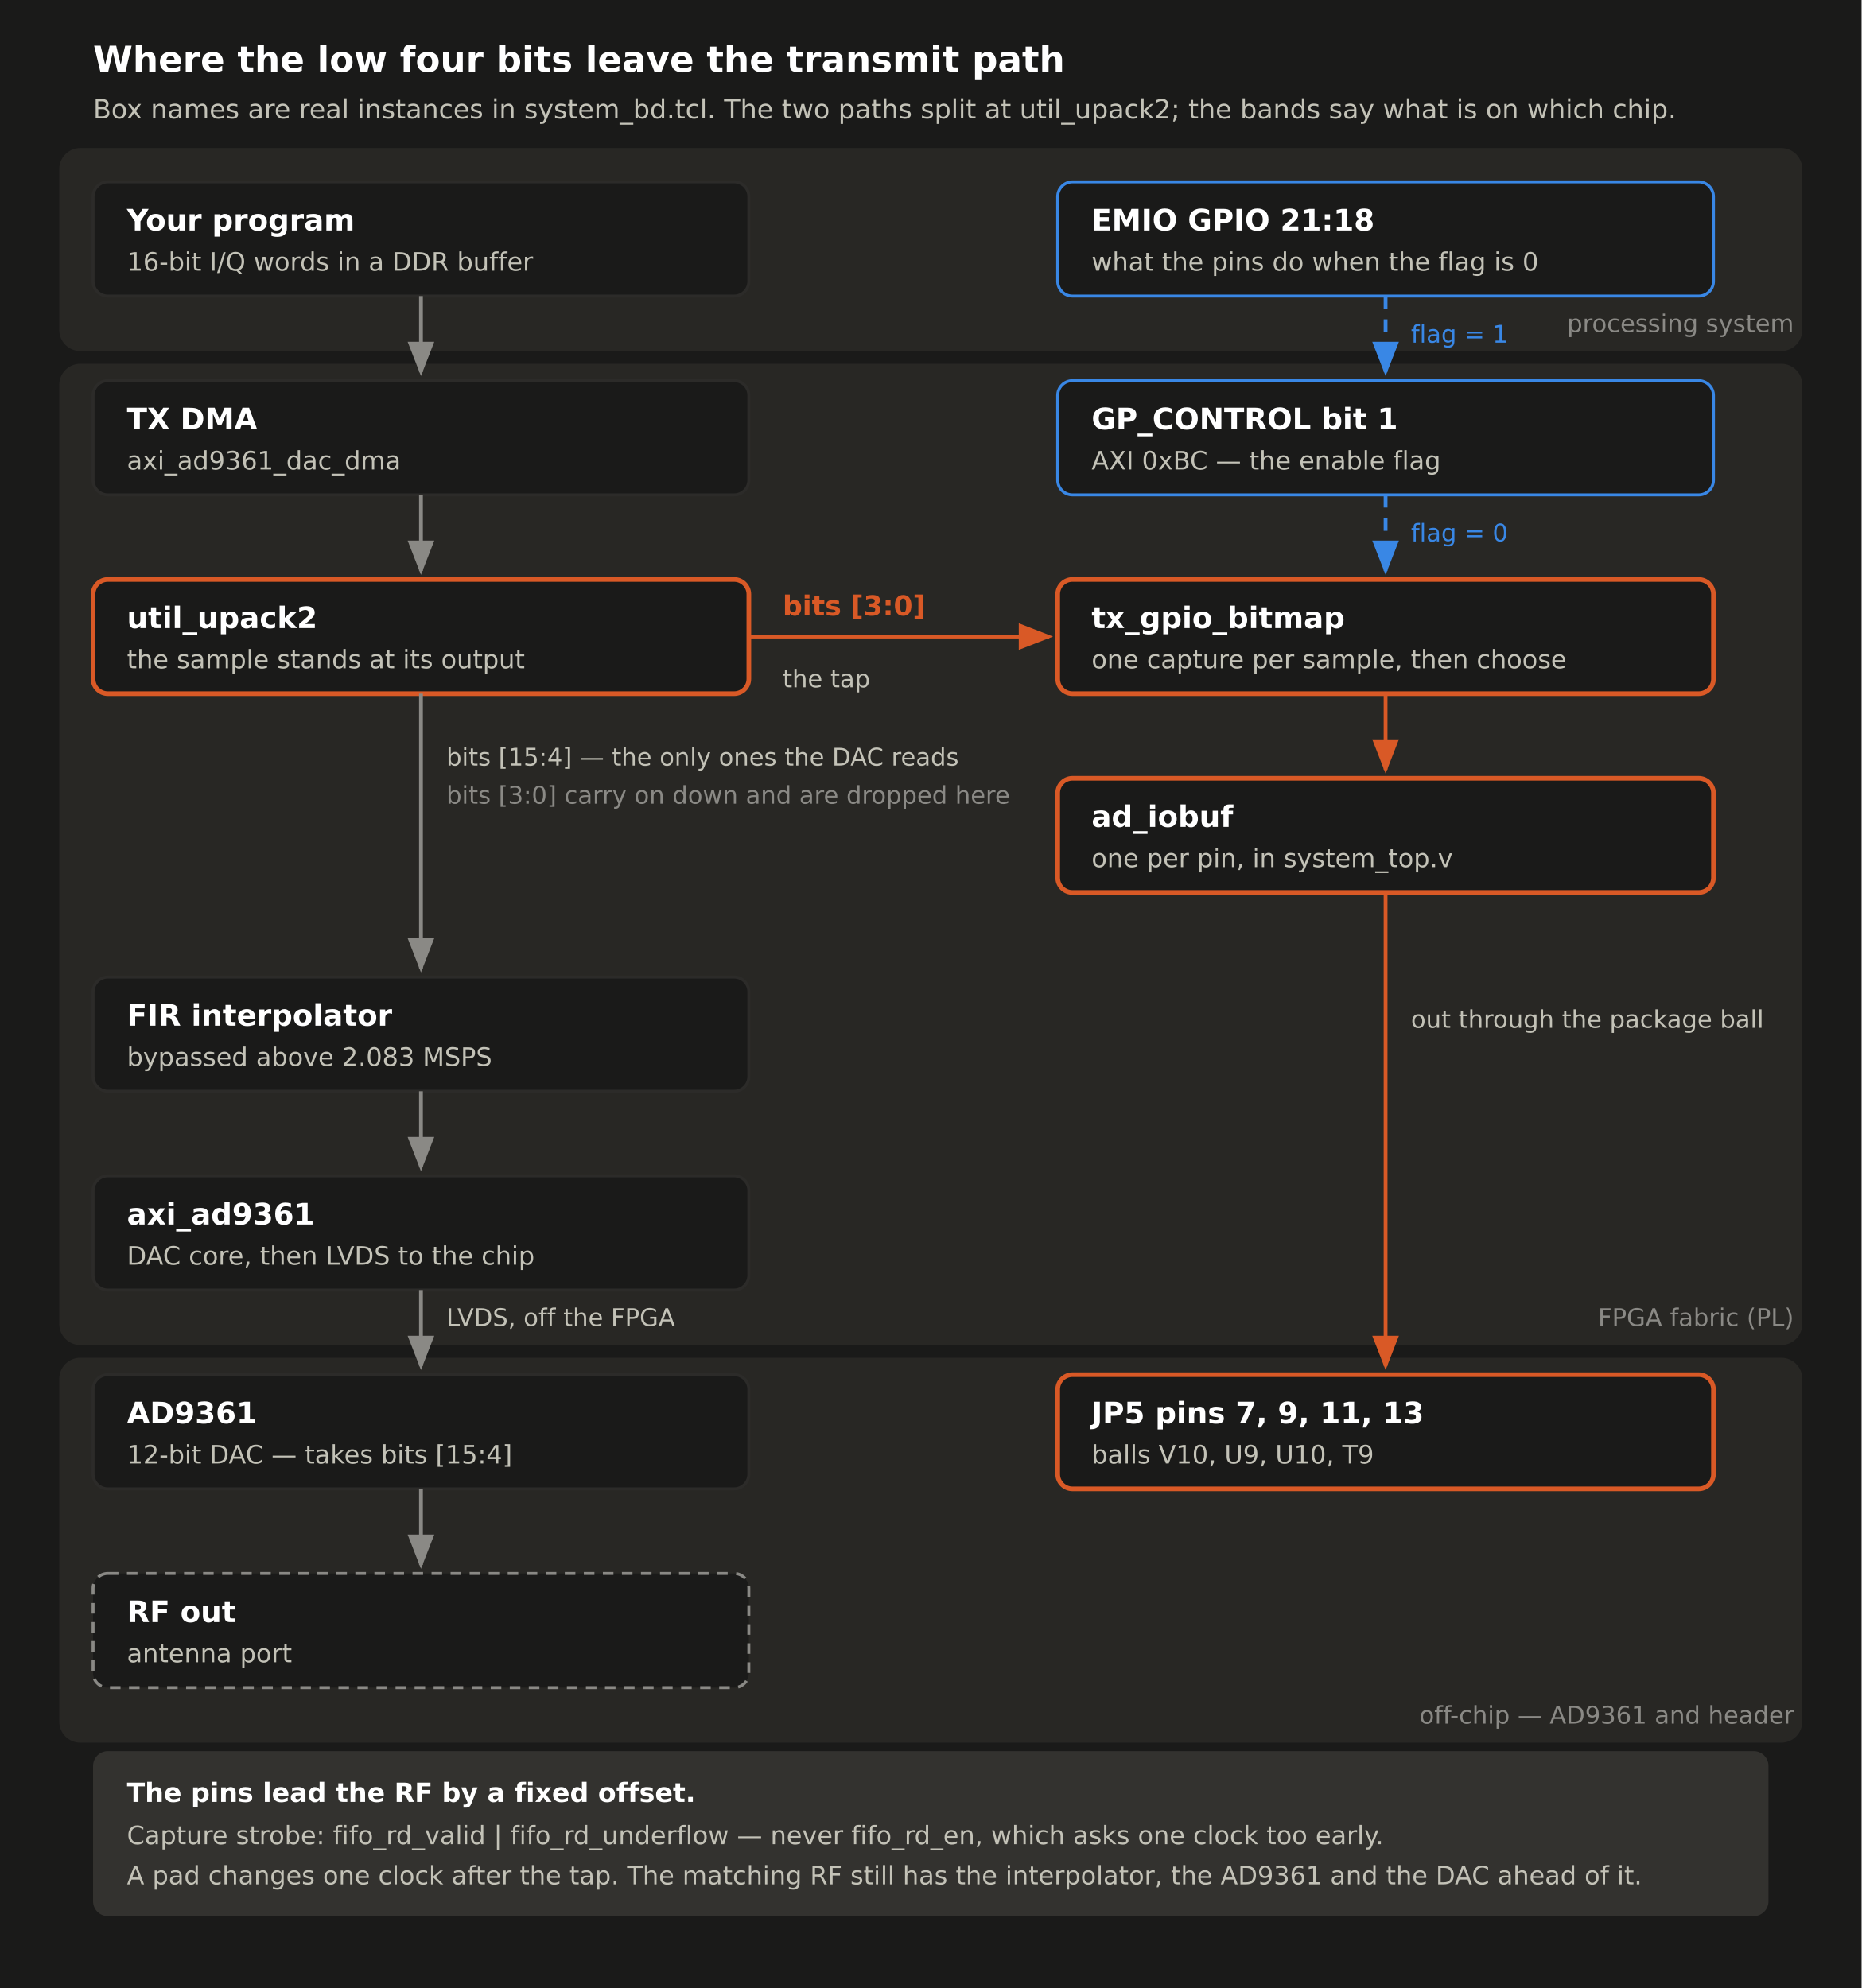
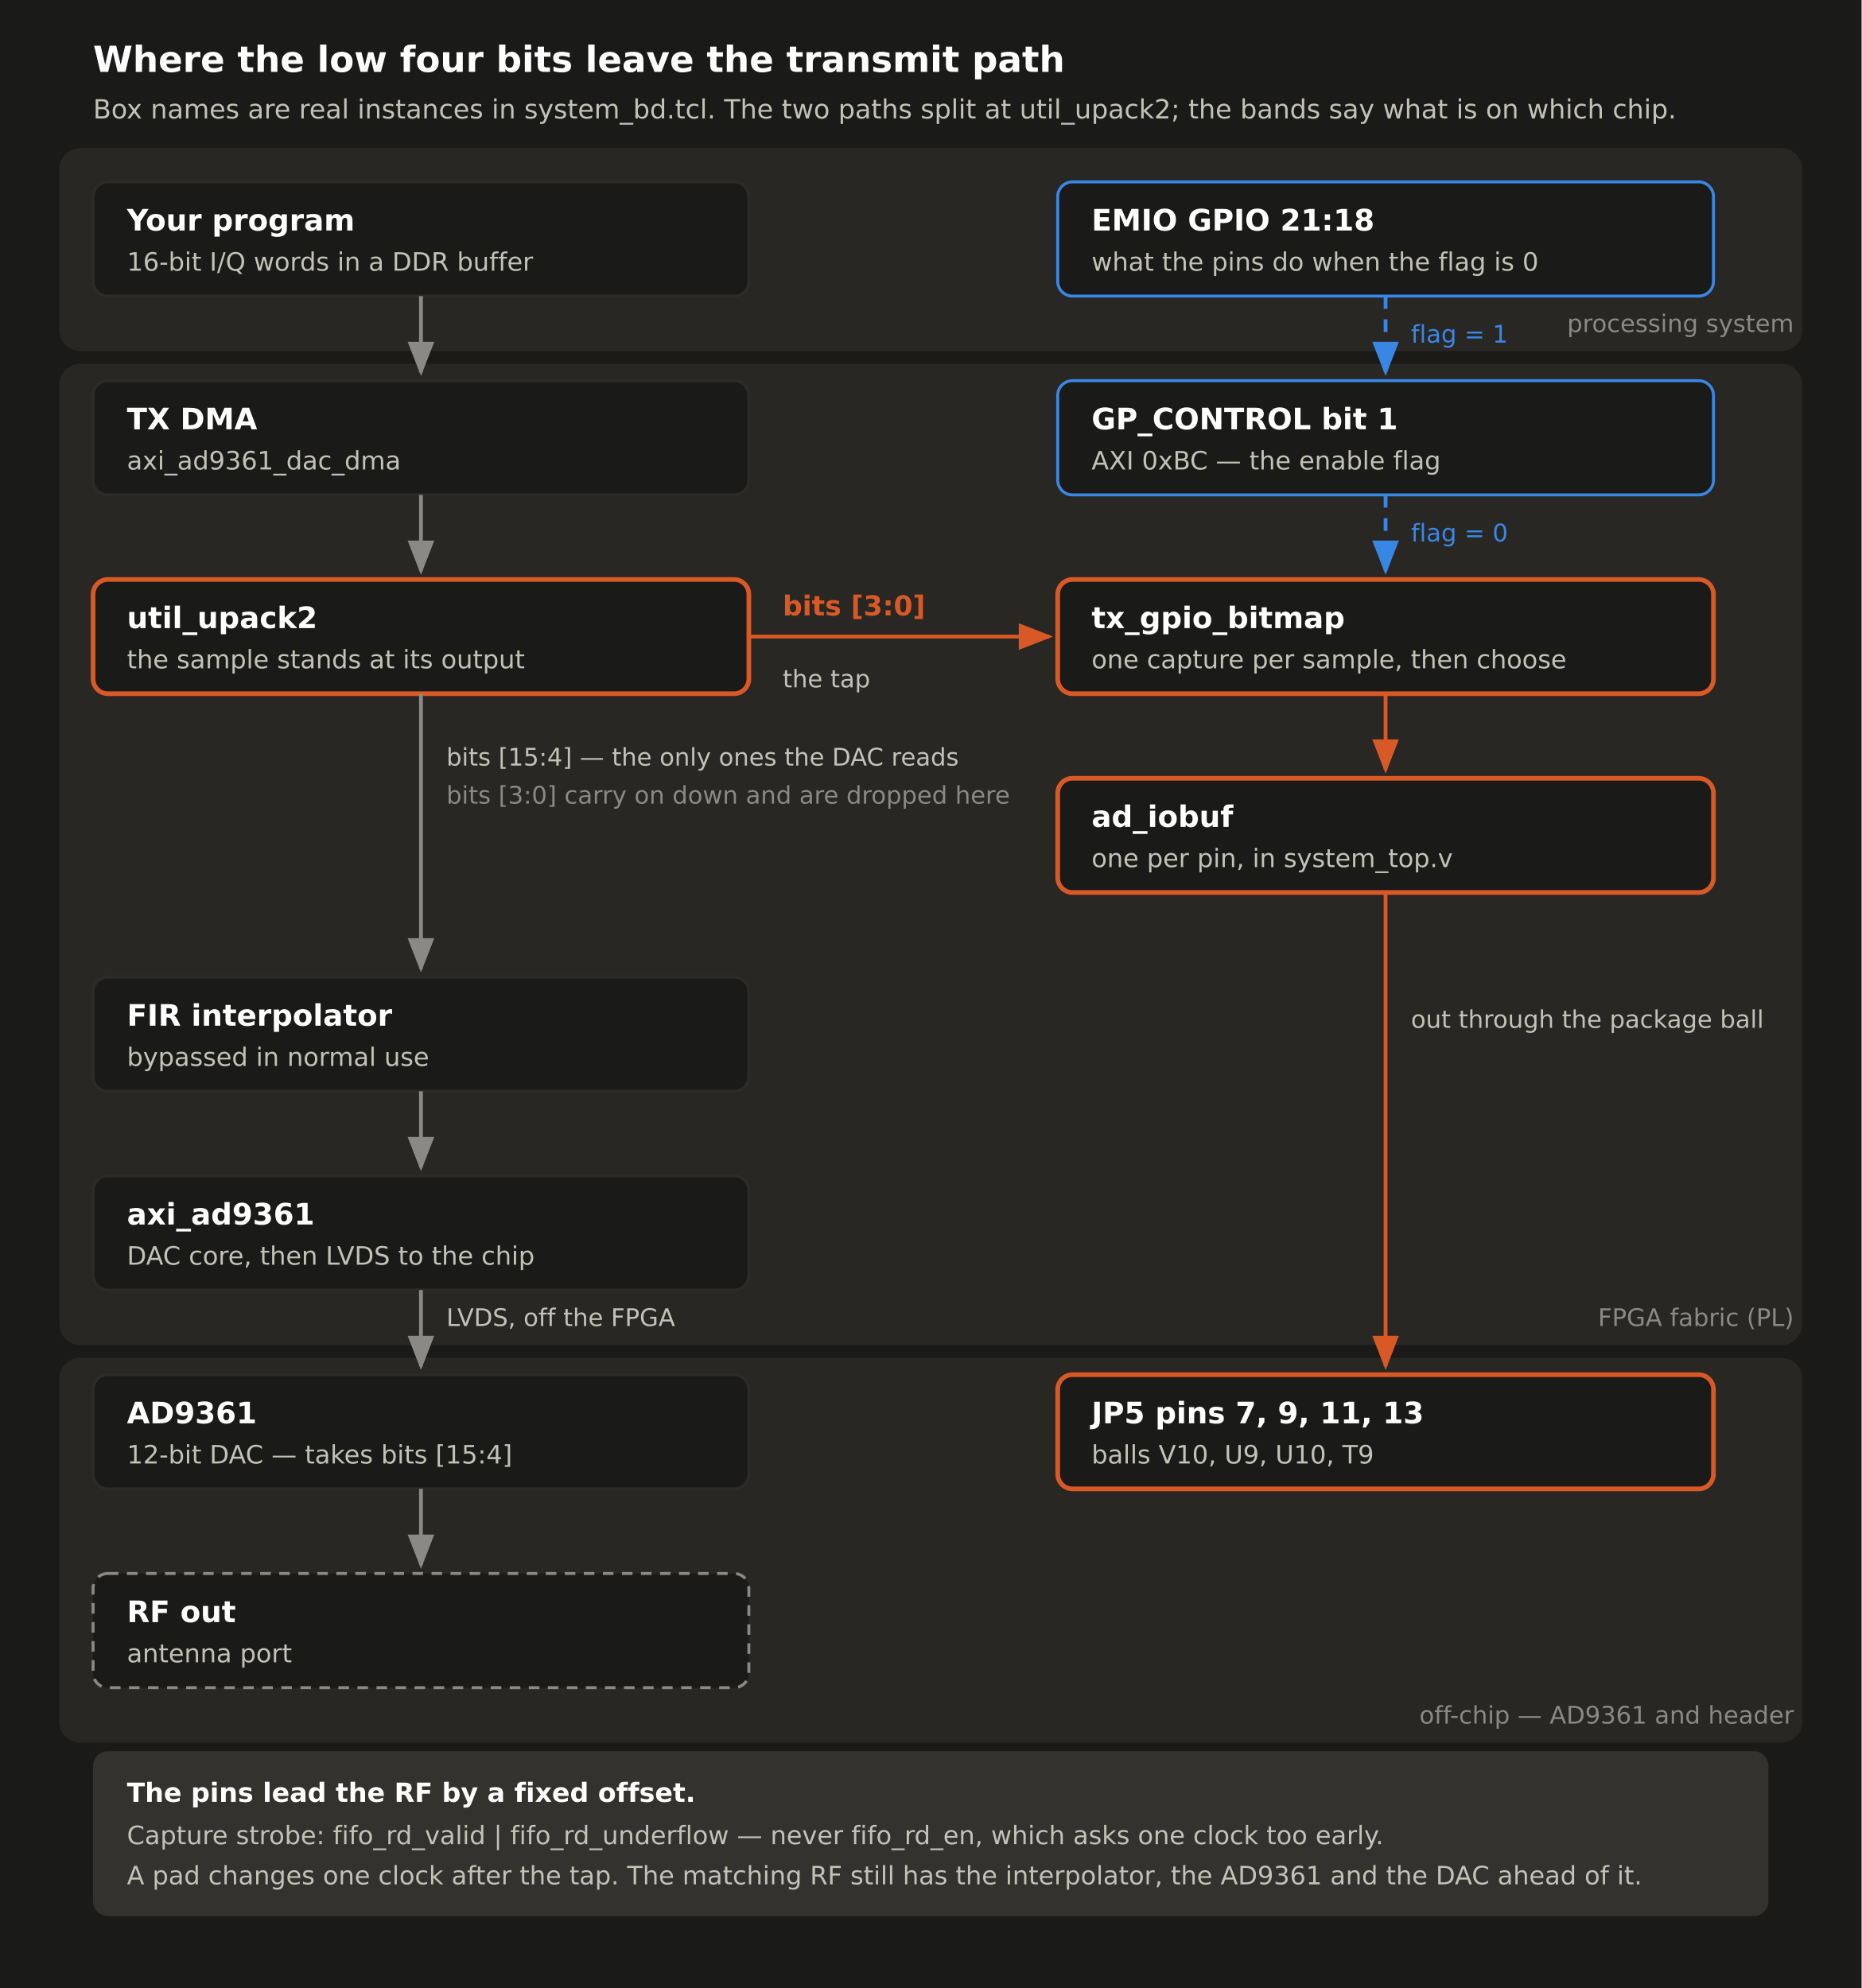
<svg xmlns="http://www.w3.org/2000/svg" width="880" height="940" viewBox="0 0 880 940" font-family="DejaVu Sans, Helvetica, Arial, sans-serif">
  <rect width="880" height="940" fill="#1a1a19" />
  <defs>
    <marker id="adark" markerWidth="9" markerHeight="7" refX="8" refY="3.5" orient="auto">
      <path d="M0,0 L9,3.5 L0,7 z" fill="#8a8985" />
    </marker>
    <marker id="sdark" markerWidth="9" markerHeight="7" refX="8" refY="3.5" orient="auto">
      <path d="M0,0 L9,3.5 L0,7 z" fill="#d95926" />
    </marker>
    <marker id="cdark" markerWidth="9" markerHeight="7" refX="8" refY="3.5" orient="auto">
      <path d="M0,0 L9,3.5 L0,7 z" fill="#3987e5" />
    </marker>
  </defs>
  <rect x="28" y="70" width="824" height="96" rx="10" fill="#33322f" fill-opacity="0.55" stroke="none" />
  <text x="848" y="157" font-size="11.5" fill="#8a8985" text-anchor="end">processing system</text>
  <rect x="28" y="172" width="824" height="464" rx="10" fill="#33322f" fill-opacity="0.55" stroke="none" />
  <text x="848" y="627" font-size="11.5" fill="#8a8985" text-anchor="end">FPGA fabric (PL)</text>
  <rect x="28" y="642" width="824" height="182" rx="10" fill="#33322f" fill-opacity="0.55" stroke="none" />
  <text x="848" y="815" font-size="11.5" fill="#8a8985" text-anchor="end">off-chip — AD9361 and header</text>
  <text x="44" y="34" font-size="17" font-weight="600" fill="#ffffff">Where the low four bits leave the transmit path</text>
  <text x="44" y="56" font-size="12.5" fill="#c3c2b7">Box names are real instances in system_bd.tcl. The two paths split at util_upack2; the bands say what is on which chip.</text>
  <rect x="44" y="86" width="310" height="54" rx="7" fill="#1a1a19" stroke="#2c2b29" stroke-width="1.4" />
  <text x="60" y="109" font-size="14" font-weight="600" fill="#ffffff">Your program</text>
  <text x="60" y="128" font-size="12" fill="#c3c2b7">16-bit I/Q words in a DDR buffer</text>
  <rect x="44" y="180" width="310" height="54" rx="7" fill="#1a1a19" stroke="#2c2b29" stroke-width="1.4" />
  <text x="60" y="203" font-size="14" font-weight="600" fill="#ffffff">TX DMA</text>
  <text x="60" y="222" font-size="12" fill="#c3c2b7">axi_ad9361_dac_dma</text>
  <rect x="44" y="274" width="310" height="54" rx="7" fill="#1a1a19" stroke="#d95926" stroke-width="2.2" />
  <text x="60" y="297" font-size="14" font-weight="600" fill="#ffffff">util_upack2</text>
  <text x="60" y="316" font-size="12" fill="#c3c2b7">the sample stands at its output</text>
  <rect x="44" y="462" width="310" height="54" rx="7" fill="#1a1a19" stroke="#2c2b29" stroke-width="1.4" />
  <text x="60" y="485" font-size="14" font-weight="600" fill="#ffffff">FIR interpolator</text>
-   <text x="60" y="504" font-size="12" fill="#c3c2b7">bypassed above 2.083 MSPS</text>
+   <text x="60" y="504" font-size="12" fill="#c3c2b7">bypassed in normal use</text>
  <rect x="44" y="556" width="310" height="54" rx="7" fill="#1a1a19" stroke="#2c2b29" stroke-width="1.4" />
  <text x="60" y="579" font-size="14" font-weight="600" fill="#ffffff">axi_ad9361</text>
  <text x="60" y="598" font-size="12" fill="#c3c2b7">DAC core, then LVDS to the chip</text>
  <rect x="44" y="650" width="310" height="54" rx="7" fill="#1a1a19" stroke="#2c2b29" stroke-width="1.4" />
  <text x="60" y="673" font-size="14" font-weight="600" fill="#ffffff">AD9361</text>
  <text x="60" y="692" font-size="12" fill="#c3c2b7">12-bit DAC — takes bits [15:4]</text>
  <rect x="44" y="744" width="310" height="54" rx="7" fill="#1a1a19" stroke="#8a8985" stroke-width="1.4" stroke-dasharray="5 4" />
  <text x="60" y="767" font-size="14" font-weight="600" fill="#ffffff">RF out</text>
  <text x="60" y="786" font-size="12" fill="#c3c2b7">antenna port</text>
  <rect x="500" y="86" width="310" height="54" rx="7" fill="#1a1a19" stroke="#3987e5" stroke-width="1.4" />
  <text x="516" y="109" font-size="14" font-weight="600" fill="#ffffff">EMIO GPIO 21:18</text>
  <text x="516" y="128" font-size="12" fill="#c3c2b7">what the pins do when the flag is 0</text>
  <rect x="500" y="180" width="310" height="54" rx="7" fill="#1a1a19" stroke="#3987e5" stroke-width="1.4" />
  <text x="516" y="203" font-size="14" font-weight="600" fill="#ffffff">GP_CONTROL bit 1</text>
  <text x="516" y="222" font-size="12" fill="#c3c2b7">AXI 0xBC — the enable flag</text>
  <rect x="500" y="274" width="310" height="54" rx="7" fill="#1a1a19" stroke="#d95926" stroke-width="2.2" />
  <text x="516" y="297" font-size="14" font-weight="600" fill="#ffffff">tx_gpio_bitmap</text>
  <text x="516" y="316" font-size="12" fill="#c3c2b7">one capture per sample, then choose</text>
  <rect x="500" y="368" width="310" height="54" rx="7" fill="#1a1a19" stroke="#d95926" stroke-width="2.2" />
  <text x="516" y="391" font-size="14" font-weight="600" fill="#ffffff">ad_iobuf</text>
  <text x="516" y="410" font-size="12" fill="#c3c2b7">one per pin, in system_top.v</text>
  <rect x="500" y="650" width="310" height="54" rx="7" fill="#1a1a19" stroke="#d95926" stroke-width="2.2" />
  <text x="516" y="673" font-size="14" font-weight="600" fill="#ffffff">JP5 pins 7, 9, 11, 13</text>
  <text x="516" y="692" font-size="12" fill="#c3c2b7">balls V10, U9, U10, T9</text>
  <path d="M199.0,140 L199.0,176" stroke="#8a8985" stroke-width="1.8" fill="none" marker-end="url(#adark)" />
  <path d="M199.0,234 L199.0,270" stroke="#8a8985" stroke-width="1.8" fill="none" marker-end="url(#adark)" />
  <path d="M199.0,516 L199.0,552" stroke="#8a8985" stroke-width="1.8" fill="none" marker-end="url(#adark)" />
  <path d="M199.0,610 L199.0,646" stroke="#8a8985" stroke-width="1.8" fill="none" marker-end="url(#adark)" />
  <path d="M199.0,704 L199.0,740" stroke="#8a8985" stroke-width="1.8" fill="none" marker-end="url(#adark)" />
  <path d="M199.0,328 L199.0,458" stroke="#8a8985" stroke-width="1.8" fill="none" marker-end="url(#adark)" />
  <text x="211.0" y="362" font-size="11.5" fill="#c3c2b7" text-anchor="start" font-weight="normal">bits [15:4] — the only ones the DAC reads</text>
  <text x="211.0" y="380" font-size="11.5" fill="#8a8985" text-anchor="start" font-weight="normal">bits [3:0] carry on down and are dropped here</text>
  <path d="M354,301.0 L496,301.0" stroke="#d95926" stroke-width="1.8" fill="none" marker-end="url(#sdark)" />
  <text x="370" y="291.0" font-size="13" fill="#d95926" text-anchor="start" font-weight="600">bits [3:0]</text>
  <text x="370" y="325.0" font-size="11.5" fill="#c3c2b7" text-anchor="start" font-weight="normal">the tap</text>
  <path d="M655.0,140 L655.0,176" stroke="#3987e5" stroke-width="1.8" fill="none" marker-end="url(#cdark)" stroke-dasharray="6 5" />
  <path d="M655.0,234 L655.0,270" stroke="#3987e5" stroke-width="1.8" fill="none" marker-end="url(#cdark)" stroke-dasharray="6 5" />
  <text x="667.0" y="162" font-size="11.5" fill="#3987e5" text-anchor="start" font-weight="normal">flag = 1</text>
  <text x="667.0" y="256" font-size="11.5" fill="#3987e5" text-anchor="start" font-weight="normal">flag = 0</text>
  <path d="M655.0,328 L655.0,364" stroke="#d95926" stroke-width="1.8" fill="none" marker-end="url(#sdark)" />
  <path d="M655.0,422 L655.0,646" stroke="#d95926" stroke-width="1.8" fill="none" marker-end="url(#sdark)" />
  <text x="667.0" y="486" font-size="11.5" fill="#c3c2b7" text-anchor="start" font-weight="normal">out through the package ball</text>
  <text x="211.0" y="627" font-size="11.5" fill="#c3c2b7" text-anchor="start" font-weight="normal">LVDS, off the FPGA</text>
  <rect x="44" y="828" width="792" height="78" rx="7" fill="#33322f" stroke="none" />
  <text x="60" y="852" font-size="12.5" fill="#ffffff" text-anchor="start" font-weight="600">The pins lead the RF by a fixed offset.</text>
  <text x="60" y="872" font-size="12" fill="#c3c2b7" text-anchor="start" font-weight="normal">Capture strobe: fifo_rd_valid | fifo_rd_underflow — never fifo_rd_en, which asks one clock too early.</text>
  <text x="60" y="891" font-size="12" fill="#c3c2b7" text-anchor="start" font-weight="normal">A pad changes one clock after the tap. The matching RF still has the interpolator, the AD9361 and the DAC ahead of it.</text>
</svg>
